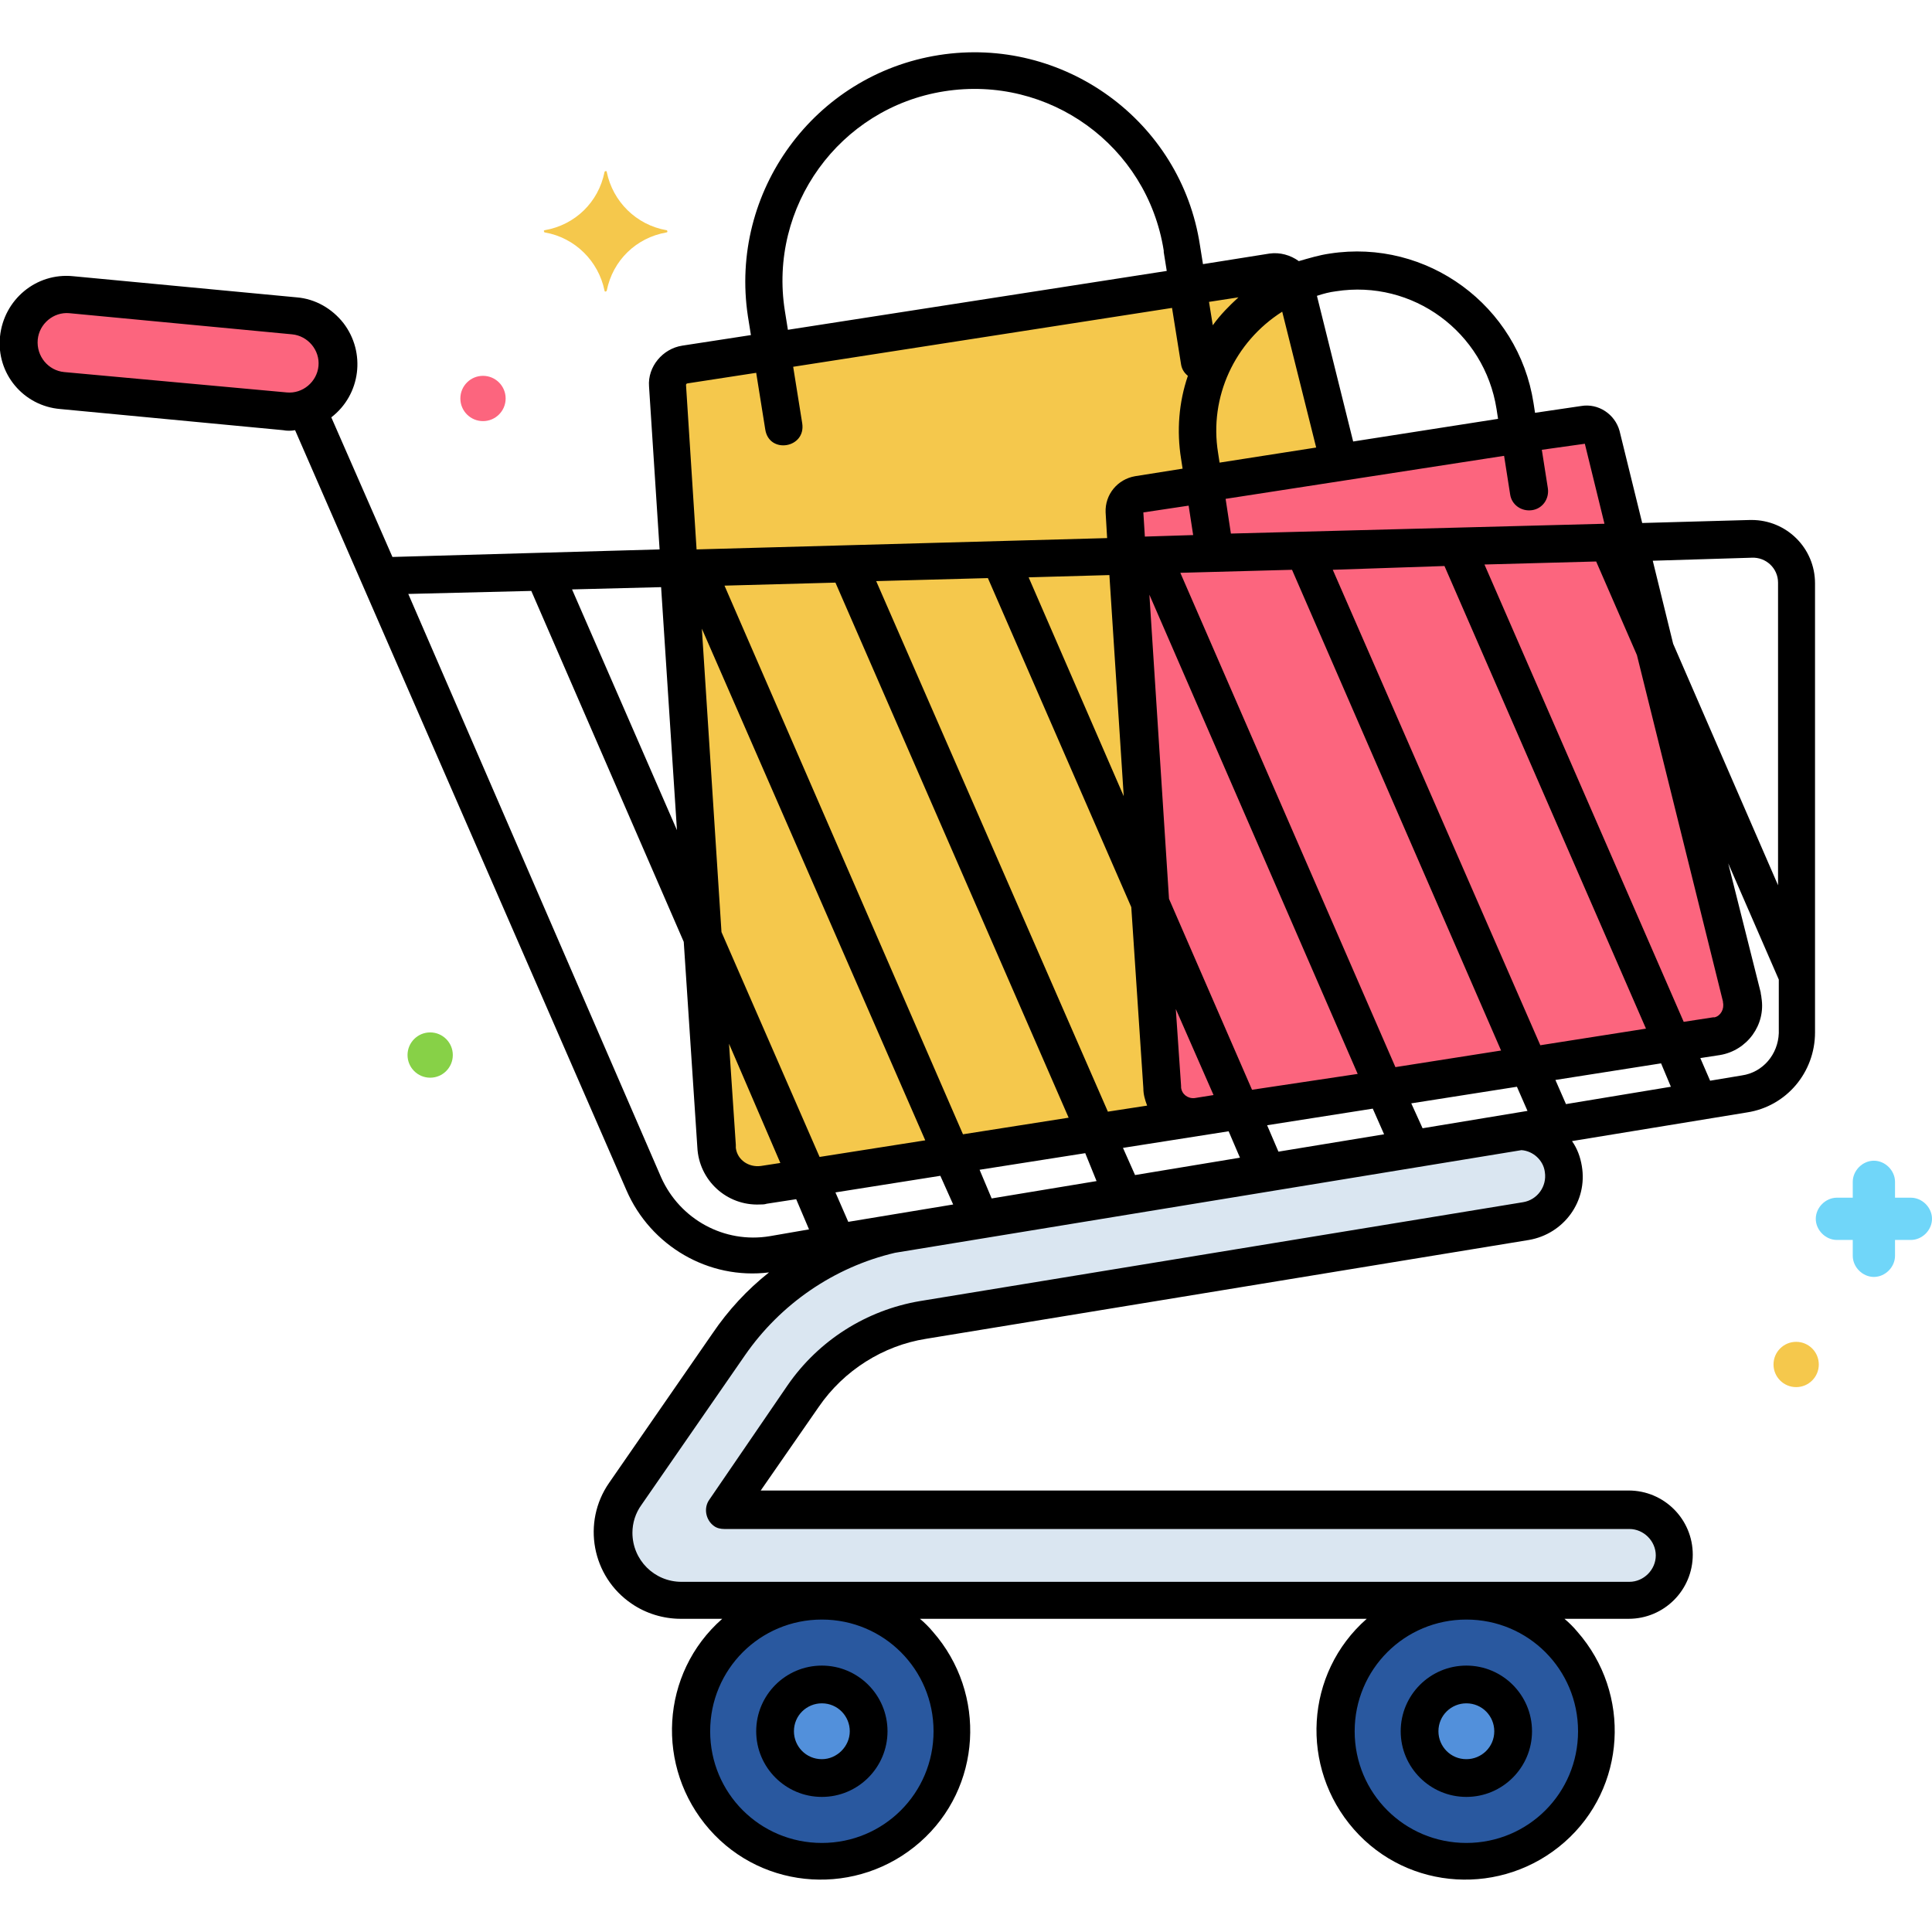
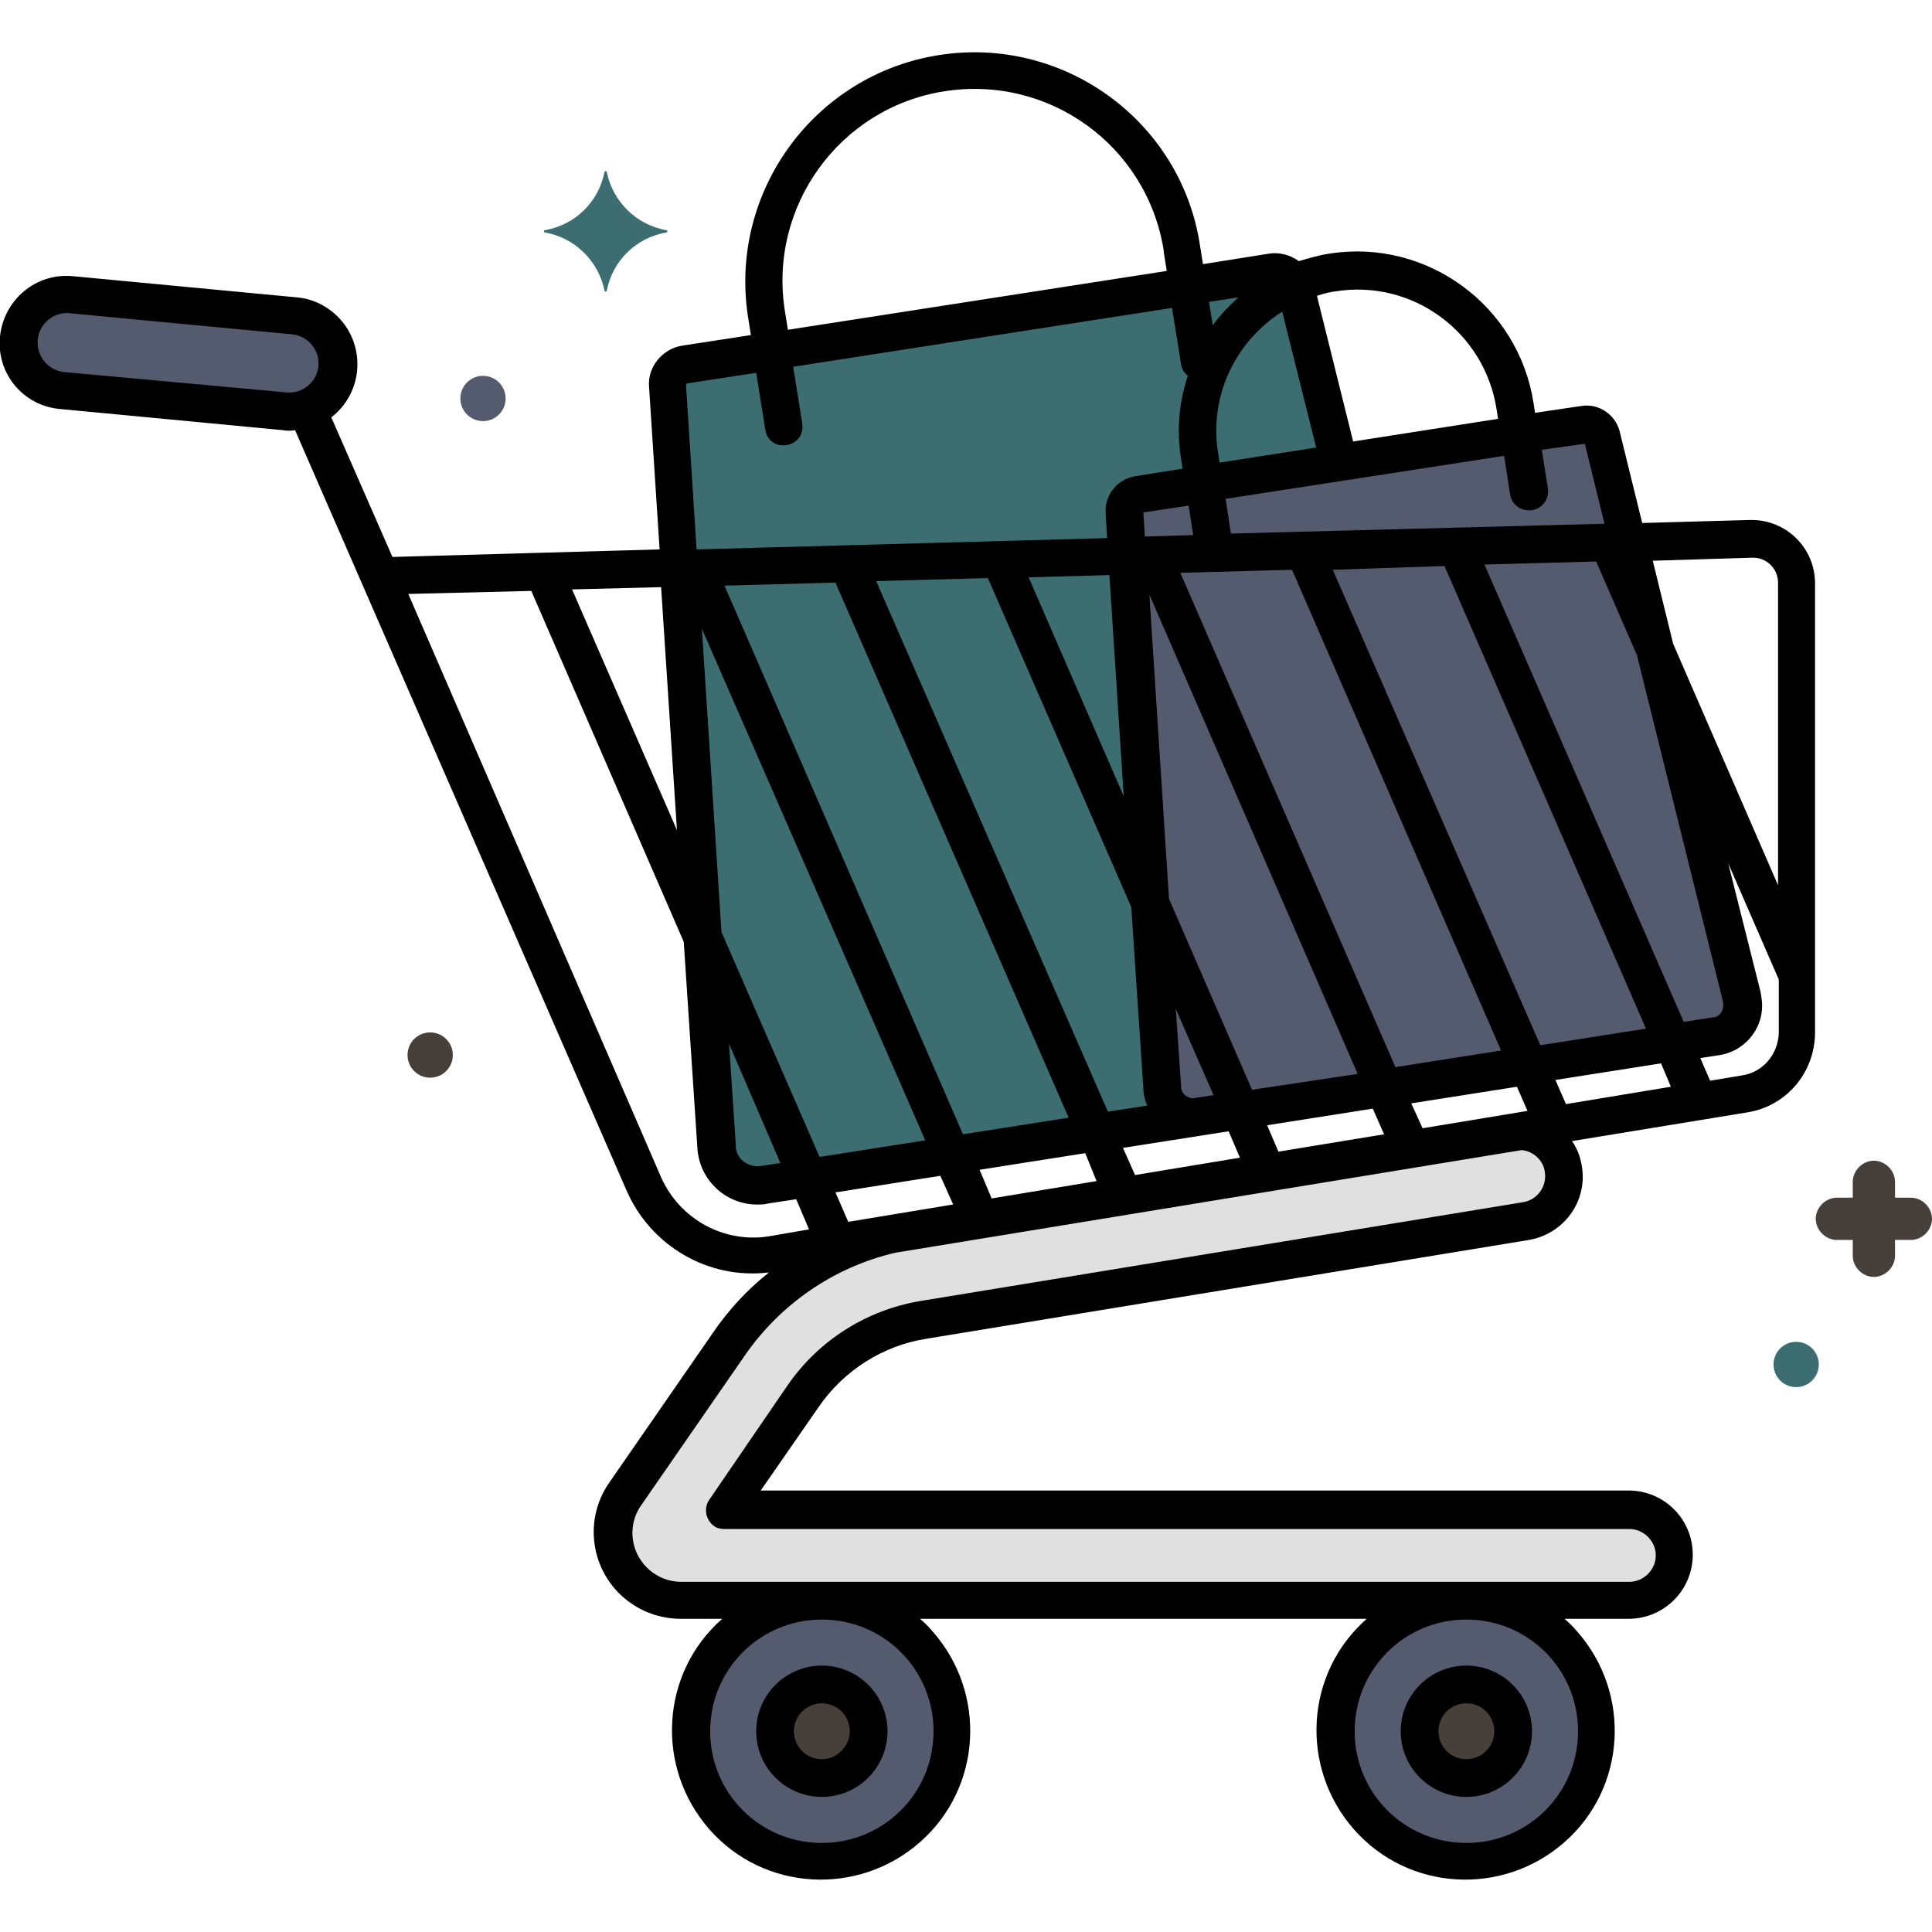
- <svg xmlns="http://www.w3.org/2000/svg" version="1.1" width="512" height="512" x="0" y="0" viewBox="0 0 256 256" style="enable-background:new 0 0 512 512" xml:space="preserve" class="">
+ <svg xmlns="http://www.w3.org/2000/svg" version="1.1" id="Layer_1" x="0px" y="0px" viewBox="0 0 512 512" style="enable-background:new 0 0 512 512;" xml:space="preserve">
+   <style type="text/css">
+ 	.st0{fill:#555B6E;}
+ 	.st1{fill:#3C6E71;}
+ 	.st2{fill:#E1E0E0;}
+ 	.st3{fill:#463F3A;}
+ </style>
  <g>
-     <g id="Layer_6">
+     <g id="Layer_6_1_">
      <g>
-         <path d="m230.8 132.2-18.5-74.4c-.3-1-1.3-1.7-2.3-1.5l-59.2 9.2c-1 .2-1.8 1.1-1.8 2.1l5 76.5c.1 2.3 2 4 4.3 3.9h.5l68.8-10.7c2.2-.3 3.8-2.5 3.4-4.7-.2-.1-.2-.3-.2-.4z" fill="#fc657e" data-original="#fc657e" />
-         <path d="m153.9 144.1-5-76.5c0-1.1.7-2 1.8-2.1l26.8-4.2-5.8-23.2c-.4-1.3-1.7-2.2-3-2l-78 12.1c-1.4.2-2.4 1.4-2.3 2.8l6.5 100.7c.1 3 2.7 5.3 5.6 5.2.2 0 .4 0 .6-.1l57.5-8.9c-2.2.3-4.4-1.2-4.7-3.4.1-.1 0-.2 0-.4z" fill="#f5c84c" data-original="#f5c84c" class="" />
-         <circle cx="108.9" cy="229.4" fill="#29589f" r="17.3" data-original="#29589f" />
-         <circle cx="194.3" cy="229.4" fill="#29589f" r="17.3" data-original="#29589f" />
-         <path d="m38.4 54.6c-.2 0-.4 0-.6 0l-29.5-2.9c-3.5-.3-6.1-3.4-5.8-6.9s3.4-6.1 6.9-5.8l29.6 2.9c3.5.3 6.1 3.5 5.7 7-.3 3.2-3 5.7-6.3 5.7z" fill="#fc657e" data-original="#fc657e" />
-         <path d="m215.9 200.1h-119.9l10.4-15.1c3.7-5.4 9.4-9 15.9-10.1l79.9-13.1c3.3-.5 5.5-3.6 5-6.9-.5-2.9-3-5.1-6-5.1l-83.3 13.6c-8.7 2.1-16.3 7.3-21.4 14.6l-13.7 20c-2.8 4.1-1.8 9.7 2.3 12.5 1.5 1 3.3 1.6 5.1 1.6h125.7c3.3 0 6-2.7 6-6 .1-3.3-2.6-6-6-6z" fill="#dae6f1" data-original="#dae6f1" />
-         <circle cx="108.9" cy="229.4" fill="#5290db" r="6.2" data-original="#5290db" />
-         <circle cx="194.3" cy="229.4" fill="#5290db" r="6.2" data-original="#5290db" />
-         <path d="m253.2 158.7h-2.1v-2.1c0-1.5-1.3-2.8-2.8-2.8s-2.8 1.3-2.8 2.8v2.1h-2.1c-1.5 0-2.8 1.3-2.8 2.8s1.3 2.8 2.8 2.8h2.1v2.1c0 1.5 1.3 2.8 2.8 2.8s2.8-1.3 2.8-2.8v-2.1h2.1c1.5 0 2.8-1.3 2.8-2.8s-1.3-2.8-2.8-2.8z" fill="#70d6f9" data-original="#70d6f9" />
-         <path d="m88.3 30.5c-4-.7-7.1-3.8-7.9-7.7 0-.1-.1-.2-.2-.1-.1 0-.1.1-.1.1-.8 4-3.9 7-7.9 7.7-.1 0-.2.1-.1.2 0 .1.1.1.1.1 4 .7 7.1 3.8 7.9 7.7 0 .1.1.2.2.1.1 0 .1-.1.1-.1.8-4 3.9-7 7.9-7.7.1 0 .2-.1.1-.2 0-.1 0-.1-.1-.1z" fill="#f5c84c" data-original="#f5c84c" class="" />
-         <circle cx="64" cy="52.8" fill="#fc657e" r="3" data-original="#fc657e" />
-         <circle cx="57" cy="139.8" fill="#87d147" r="3" data-original="#87d147" />
-         <circle cx="238" cy="180.8" fill="#f5c84c" r="3" data-original="#f5c84c" class="" />
-         <path d="m8 54.2 29.5 2.8c.5.1 1.1.1 1.6 0l43.9 100.7c3.2 7.4 10.9 11.9 18.9 10.9-2.9 2.3-5.4 5-7.5 8.1l-13.7 19.8c-3.6 5.2-2.3 12.4 3 16 1.9 1.3 4.2 2 6.5 2h5.5c-8.2 7.2-8.9 19.7-1.7 27.9s19.7 8.9 27.9 1.7 8.9-19.7 1.7-27.9c-.5-.6-1.1-1.2-1.7-1.7h59.2c-8.2 7.2-8.9 19.7-1.7 27.9s19.7 8.9 27.9 1.7 8.9-19.7 1.7-27.9c-.5-.6-1.1-1.2-1.7-1.7h8.5c4.7 0 8.5-3.8 8.5-8.5s-3.8-8.5-8.5-8.5h-115l7.7-11.1c3.3-4.8 8.5-8.1 14.2-9l79.9-13.1c4.6-.8 7.8-5.1 7-9.8-.2-1.2-.6-2.3-1.3-3.3l23.2-3.8c5.2-.8 9-5.3 9-10.6v-59.5c0-4.7-3.8-8.4-8.4-8.4-.1 0-.2 0-.2 0l-14.3.4-3-12.2c-.6-2.2-2.8-3.7-5.1-3.3l-6.1.9-.2-1.3c-2-12.9-14.1-21.8-27-19.8-1.4.2-2.7.6-4.1 1-1.1-.8-2.5-1.2-3.9-1l-8.8 1.4-.4-2.5c-2.5-16.5-18.1-27.8-34.6-25.2s-27.8 18.1-25.3 34.6l.4 2.5-9.1 1.4c-2.6.4-4.6 2.8-4.4 5.4l1.4 21.6-35.4 1-8.1-18.5c3.9-3 4.6-8.6 1.6-12.5-1.5-1.9-3.7-3.2-6.2-3.4l-29.6-2.8c-4.9-.5-9.2 3.1-9.7 8s3.1 9.2 8 9.6zm87.6 69.3-2.6-40.2 29.6 67.8-14 2.2zm7.8 30.6-2.6.4c-1.6.2-3.1-.8-3.3-2.4 0-.1 0-.3 0-.4l-.9-13.4zm58-94.1c-1.2-7.4 2.2-14.7 8.5-18.7l4.5 18-12.8 2zm50.1 14.4 5.4 12.4 11.4 45.9v.1c.2.9-.3 1.8-1.1 2-.1 0-.1 0-.2 0l-3.9.6-26.4-60.6zm-20.1.6 26.7 61.3-14 2.2-27.5-63zm16.1 71.3-1.4-3.2 14-2.2 1.3 3.1zm-38.1 6.3-1.5-3.5 14-2.2 1.5 3.4zm-3.5-8.2-11-25.3-2.6-40.3 27.6 63.5zm-7.6 1.1c-.9.1-1.7-.5-1.8-1.4 0-.1 0-.2 0-.2l-.7-10.2 5 11.4zm4.5 4.4 1.5 3.5-13.9 2.3-1.6-3.6zm-17.5 6.6-13.9 2.3-1.6-3.8 14-2.2zm43.2-7-1.5-3.3 14-2.2 1.4 3.2zm-17.3-74 27.7 63.7-14 2.2-28.5-65.5zm-19.5-4.4-.2-3.2 6-.9.6 3.9zm-2.8 34.4-12.6-29 10.7-.3zm-18-28.9 19 43.6 1.6 24c0 .8.2 1.5.5 2.3l-5.2.8-30.7-70.3zm-20.2.6 30.9 70.9-14 2.2-31.6-72.7zm13.9 78.6 1.7 3.8-13.9 2.3-1.7-3.9zm-.9 73.6c0 8.2-6.6 14.8-14.8 14.8s-14.8-6.6-14.8-14.8 6.6-14.8 14.8-14.8 14.8 6.6 14.8 14.8zm85.4 0c0 8.2-6.6 14.8-14.8 14.8s-14.8-6.6-14.8-14.8 6.6-14.8 14.8-14.8 14.8 6.6 14.8 14.8zm-4.4-74.1c.3 1.9-1 3.7-2.9 4l-79.9 13.1c-7.1 1.2-13.4 5.2-17.5 11.1l-10.4 15.2c-.8 1.1-.5 2.7.6 3.5.4.3.9.4 1.4.4h119.9c1.9 0 3.5 1.6 3.5 3.5s-1.6 3.5-3.5 3.5h-125.6c-3.6 0-6.5-2.9-6.5-6.5 0-1.3.4-2.6 1.2-3.7l13.7-19.8c4.7-6.8 11.8-11.7 19.9-13.6l83-13.6c1.5.1 2.9 1.3 3.1 2.9zm26.1-12.8-4.2.7-1.3-3 2.6-.4c3.6-.6 6.1-4 5.5-7.6 0-.2-.1-.5-.1-.7l-4.3-17.1 6.7 15.4v7.1c-.1 2.8-2.1 5.2-4.9 5.6zm1.3-68.6c1.9-.1 3.5 1.4 3.5 3.3v.1 40l-13.9-32-2.7-11zm-22.1-15.1 2.6 10.6-49.5 1.3-.7-4.6 36.9-5.7.8 5.1c.2 1.4 1.5 2.3 2.9 2.1s2.3-1.5 2.1-2.9l-.8-5.1zm-33-20.2c10.2-1.6 19.7 5.4 21.3 15.6l.2 1.3-19.2 3-4.8-19.3c.9-.3 1.7-.5 2.5-.6zm-12.9.8c-1.2 1.1-2.4 2.3-3.4 3.7l-.5-3.1zm-60.1 1.8c-2.2-13.8 7.2-26.9 21.1-29.1s26.9 7.2 29.1 21.1v.2l.4 2.5-50.2 7.8zm-12.9 9.6 9.1-1.4 1.2 7.5c.5 3.3 5.4 2.5 4.9-.8l-1.2-7.5 50.2-7.8 1.2 7.5c.1.6.4 1.1.9 1.5-1.2 3.5-1.5 7.3-.9 11l.2 1.3-6.3 1c-2.3.4-4 2.4-3.9 4.8l.2 3.4-54.4 1.5-1.4-21.8c0-.1.1-.2.2-.2zm-1.4 59.2-13.9-31.9 11.8-.3zm-19.3-31.7 20.2 46.5 1.8 27.2c.2 4.4 3.9 7.8 8.3 7.6.3 0 .6 0 .9-.1l3.9-.6 1.7 4-5.2.9c-6 1-11.9-2.2-14.4-7.8l-33.5-77.3zm-61.2-36.8 29.5 2.8c2.1.2 3.7 2.1 3.5 4.2s-2.1 3.7-4.2 3.5l-29.5-2.7c-2.1-.2-3.7-2.1-3.5-4.3.2-2.1 2.1-3.7 4.2-3.5z" fill="#000000" data-original="#000000" class="" />
-         <path d="m108.9 238.1c4.8 0 8.7-3.9 8.7-8.7s-3.9-8.7-8.7-8.7-8.7 3.9-8.7 8.7 3.9 8.7 8.7 8.7zm0-12.4c2.1 0 3.7 1.7 3.7 3.7s-1.7 3.7-3.7 3.7c-2.1 0-3.7-1.7-3.7-3.7 0-2.1 1.7-3.7 3.7-3.7z" fill="#000000" data-original="#000000" class="" />
-         <path d="m194.3 238.1c4.8 0 8.7-3.9 8.7-8.7s-3.9-8.7-8.7-8.7-8.7 3.9-8.7 8.7c0 4.8 3.9 8.7 8.7 8.7zm0-12.4c2.1 0 3.7 1.7 3.7 3.7 0 2.1-1.7 3.7-3.7 3.7-2.1 0-3.7-1.7-3.7-3.7 0-2.1 1.7-3.7 3.7-3.7z" fill="#000000" data-original="#000000" class="" />
+         <path class="st0" d="M461.6,264.4l-37-148.8c-0.6-2-2.6-3.4-4.6-3L301.6,131c-2,0.4-3.6,2.2-3.6,4.2l10,153c0.2,4.6,4,8,8.6,7.8     h1l137.6-21.4c4.4-0.6,7.6-5,6.8-9.4C461.6,265,461.6,264.6,461.6,264.4z" />
+         <path class="st1" d="M307.8,288.2l-10-153c0-2.2,1.4-4,3.6-4.2l53.6-8.4l-11.6-46.4c-0.8-2.6-3.4-4.4-6-4l-156,24.2     c-2.8,0.4-4.8,2.8-4.6,5.6l13,201.4c0.2,6,5.4,10.6,11.2,10.4c0.4,0,0.8,0,1.2-0.2l115-17.8c-4.4,0.6-8.8-2.4-9.4-6.8     C308,288.8,307.8,288.6,307.8,288.2z" />
+         <circle class="st0" cx="217.8" cy="458.8" r="34.6" />
+         <circle class="st0" cx="388.6" cy="458.8" r="34.6" />
+         <path class="st0" d="M76.8,109.2c-0.4,0-0.8,0-1.2,0l-59-5.8c-7-0.6-12.2-6.8-11.6-13.8S11.8,77.4,18.8,78L78,83.8     c7,0.6,12.2,7,11.4,14C88.8,104.2,83.4,109.2,76.8,109.2z" />
+         <path class="st2" d="M431.8,400.2H192l20.8-30.2c7.4-10.8,18.8-18,31.8-20.2l159.8-26.2c6.6-1,11-7.2,10-13.8     c-1-5.8-6-10.2-12-10.2l-166.6,27.2c-17.4,4.2-32.6,14.6-42.8,29.2l-27.4,40c-5.6,8.2-3.6,19.4,4.6,25c3,2,6.6,3.2,10.2,3.2     h251.4c6.6,0,12-5.4,12-12C444,405.6,438.6,400.2,431.8,400.2z" />
+         <circle class="st3" cx="217.8" cy="458.8" r="12.4" />
+         <circle class="st3" cx="388.6" cy="458.8" r="12.4" />
+         <path class="st3" d="M506.4,317.4h-4.2v-4.2c0-3-2.6-5.6-5.6-5.6s-5.6,2.6-5.6,5.6v4.2h-4.2c-3,0-5.6,2.6-5.6,5.6     s2.6,5.6,5.6,5.6h4.2v4.2c0,3,2.6,5.6,5.6,5.6s5.6-2.6,5.6-5.6v-4.2h4.2c3,0,5.6-2.6,5.6-5.6S509.4,317.4,506.4,317.4z" />
+         <path class="st1" d="M176.6,61c-8-1.4-14.2-7.6-15.8-15.4c0-0.2-0.2-0.4-0.4-0.2c-0.2,0-0.2,0.2-0.2,0.2c-1.6,8-7.8,14-15.8,15.4     c-0.2,0-0.4,0.2-0.2,0.4c0,0.2,0.2,0.2,0.2,0.2c8,1.4,14.2,7.6,15.8,15.4c0,0.2,0.2,0.4,0.4,0.2c0.2,0,0.2-0.2,0.2-0.2     c1.6-8,7.8-14,15.8-15.4c0.2,0,0.4-0.2,0.2-0.4C176.8,61,176.8,61,176.6,61z" />
+         <circle class="st0" cx="128" cy="105.6" r="6" />
+         <circle class="st3" cx="114" cy="279.6" r="6" />
+         <circle class="st1" cx="476" cy="361.6" r="6" />
+         <path d="M16,108.4l59,5.6c1,0.2,2.2,0.2,3.2,0L166,315.4c6.4,14.8,21.8,23.8,37.8,21.8c-5.8,4.6-10.8,10-15,16.2L161.4,393     c-7.2,10.4-4.6,24.8,6,32c3.8,2.6,8.4,4,13,4h11c-16.4,14.4-17.8,39.4-3.4,55.8s39.4,17.8,55.8,3.4s17.8-39.4,3.4-55.8     c-1-1.2-2.2-2.4-3.4-3.4h118.4c-16.4,14.4-17.8,39.4-3.4,55.8s39.4,17.8,55.8,3.4s17.8-39.4,3.4-55.8c-1-1.2-2.2-2.4-3.4-3.4h17     c9.4,0,17-7.6,17-17s-7.6-17-17-17h-230l15.4-22.2c6.6-9.6,17-16.2,28.4-18l159.8-26.2c9.2-1.6,15.6-10.2,14-19.6     c-0.4-2.4-1.2-4.6-2.6-6.6l46.4-7.6c10.4-1.6,18-10.6,18-21.2v-119c0-9.4-7.6-16.8-16.8-16.8c-0.2,0-0.4,0-0.4,0l-28.6,0.8     l-6-24.4c-1.2-4.4-5.6-7.4-10.2-6.6l-12.2,1.8l-0.4-2.6c-4-25.8-28.2-43.6-54-39.6c-2.8,0.4-5.4,1.2-8.2,2c-2.2-1.6-5-2.4-7.8-2     L318.8,70l-0.8-5c-5-33-36.2-55.6-69.2-50.4s-55.6,36.2-50.6,69.2l0.8,5l-18.2,2.8c-5.2,0.8-9.2,5.6-8.8,10.8l2.8,43.2l-70.8,2     l-16.2-37c7.8-6,9.2-17.2,3.2-25c-3-3.8-7.4-6.4-12.4-6.8l-59.2-5.6C9.6,72.2,1,79.4,0,89.2S6.2,107.6,16,108.4L16,108.4z      M191.2,247l-5.2-80.4l59.2,135.6l-28,4.4L191.2,247z M206.8,308.2l-5.2,0.8c-3.2,0.4-6.2-1.6-6.6-4.8c0-0.2,0-0.6,0-0.8     l-1.8-26.8L206.8,308.2z M322.8,120c-2.4-14.8,4.4-29.4,17-37.4l9,36l-25.6,4L322.8,120z M423,148.8l10.8,24.8l22.8,91.8v0.2     c0.4,1.8-0.6,3.6-2.2,4c-0.2,0-0.2,0-0.4,0l-7.8,1.2l-52.8-121.2L423,148.8z M382.8,150l53.4,122.6l-28,4.4l-55-126L382.8,150z      M415,292.6l-2.8-6.4l28-4.4l2.6,6.2L415,292.6z M338.8,305.2l-3-7l28-4.4l3,6.8L338.8,305.2z M331.8,288.8l-22-50.6l-5.2-80.6     l55.2,127L331.8,288.8z M316.6,291c-1.8,0.2-3.4-1-3.6-2.8c0-0.2,0-0.4,0-0.4l-1.4-20.4l10,22.8L316.6,291z M325.6,299.8l3,7     l-27.8,4.6l-3.2-7.2L325.6,299.8z M290.6,313l-27.8,4.6l-3.2-7.6l28-4.4L290.6,313z M377,299l-3-6.6l28-4.4l2.8,6.4L377,299z      M342.4,151l55.4,127.4l-28,4.4l-57-131L342.4,151z M303.4,142.2l-0.4-6.4l12-1.8l1.2,7.8L303.4,142.2z M297.8,211l-25.2-58     l21.4-0.6L297.8,211z M261.8,153.2l38,87.2l3.2,48c0,1.6,0.4,3,1,4.6l-10.4,1.6L232.2,154L261.8,153.2z M221.4,154.4l61.8,141.8     l-28,4.4L192,155.2L221.4,154.4z M249.2,311.6l3.4,7.6l-27.8,4.6l-3.4-7.8L249.2,311.6z M247.4,458.8c0,16.4-13.2,29.6-29.6,29.6     s-29.6-13.2-29.6-29.6s13.2-29.6,29.6-29.6S247.4,442.4,247.4,458.8z M418.2,458.8c0,16.4-13.2,29.6-29.6,29.6     S359,475.2,359,458.8s13.2-29.6,29.6-29.6S418.2,442.4,418.2,458.8z M409.4,310.6c0.6,3.8-2,7.4-5.8,8l-159.8,26.2     c-14.2,2.4-26.8,10.4-35,22.2L188,397.4c-1.6,2.2-1,5.4,1.2,7c0.8,0.6,1.8,0.8,2.8,0.8h239.8c3.8,0,7,3.2,7,7s-3.2,7-7,7H180.6     c-7.2,0-13-5.8-13-13c0-2.6,0.8-5.2,2.4-7.4l27.4-39.6c9.4-13.6,23.6-23.4,39.8-27.2l166-27.2C406.2,305,409,307.4,409.4,310.6     L409.4,310.6z M461.6,285l-8.4,1.4l-2.6-6l5.2-0.8c7.2-1.2,12.2-8,11-15.2c0-0.4-0.2-1-0.2-1.4l-8.6-34.2l13.4,30.8v14.2     C471.2,279.4,467.2,284.2,461.6,285L461.6,285z M464.2,147.8c3.8-0.2,7,2.8,7,6.6v0.2v80l-27.8-64l-5.4-22L464.2,147.8z      M420,117.6l5.2,21.2l-99,2.6l-1.4-9.2l73.8-11.4l1.6,10.2c0.4,2.8,3,4.6,5.8,4.2s4.6-3,4.2-5.8l-1.6-10.2L420,117.6z M354,77.2     c20.4-3.2,39.4,10.8,42.6,31.2l0.4,2.6l-38.4,6L349,78.4C350.8,77.8,352.4,77.4,354,77.2z M328.2,78.8c-2.4,2.2-4.8,4.6-6.8,7.4     l-1-6.2L328.2,78.8z M208,82.4c-4.4-27.6,14.4-53.8,42.2-58.2s53.8,14.4,58.2,42.2v0.4l0.8,5L208.8,87.4L208,82.4z M182.2,101.6     l18.2-2.8l2.4,15c1,6.6,10.8,5,9.8-1.6l-2.4-15l100.4-15.6l2.4,15c0.2,1.2,0.8,2.2,1.8,3c-2.4,7-3,14.6-1.8,22l0.4,2.6l-12.6,2     c-4.6,0.8-8,4.8-7.8,9.6l0.4,6.8l-108.8,3l-2.8-43.6C181.8,101.8,182,101.6,182.2,101.6L182.2,101.6z M179.4,220l-27.8-63.8     l23.6-0.6L179.4,220z M140.8,156.6l40.4,93l3.6,54.4c0.4,8.8,7.8,15.6,16.6,15.2c0.6,0,1.2,0,1.8-0.2l7.8-1.2l3.4,8l-10.4,1.8     c-12,2-23.8-4.4-28.8-15.6l-67-154.6L140.8,156.6z M18.4,83l59,5.6c4.2,0.4,7.4,4.2,7,8.4s-4.2,7.4-8.4,7l-59-5.4     c-4.2-0.4-7.4-4.2-7-8.6C10.4,85.8,14.2,82.6,18.4,83z" />
+         <path d="M217.8,476.2c9.6,0,17.4-7.8,17.4-17.4s-7.8-17.4-17.4-17.4s-17.4,7.8-17.4,17.4S208.2,476.2,217.8,476.2z M217.8,451.4     c4.2,0,7.4,3.4,7.4,7.4s-3.4,7.4-7.4,7.4c-4.2,0-7.4-3.4-7.4-7.4C210.4,454.6,213.8,451.4,217.8,451.4z" />
+         <path d="M388.6,476.2c9.6,0,17.4-7.8,17.4-17.4s-7.8-17.4-17.4-17.4s-17.4,7.8-17.4,17.4S379,476.2,388.6,476.2z M388.6,451.4     c4.2,0,7.4,3.4,7.4,7.4c0,4.2-3.4,7.4-7.4,7.4c-4.2,0-7.4-3.4-7.4-7.4C381.2,454.6,384.6,451.4,388.6,451.4z" />
      </g>
    </g>
  </g>
</svg>
